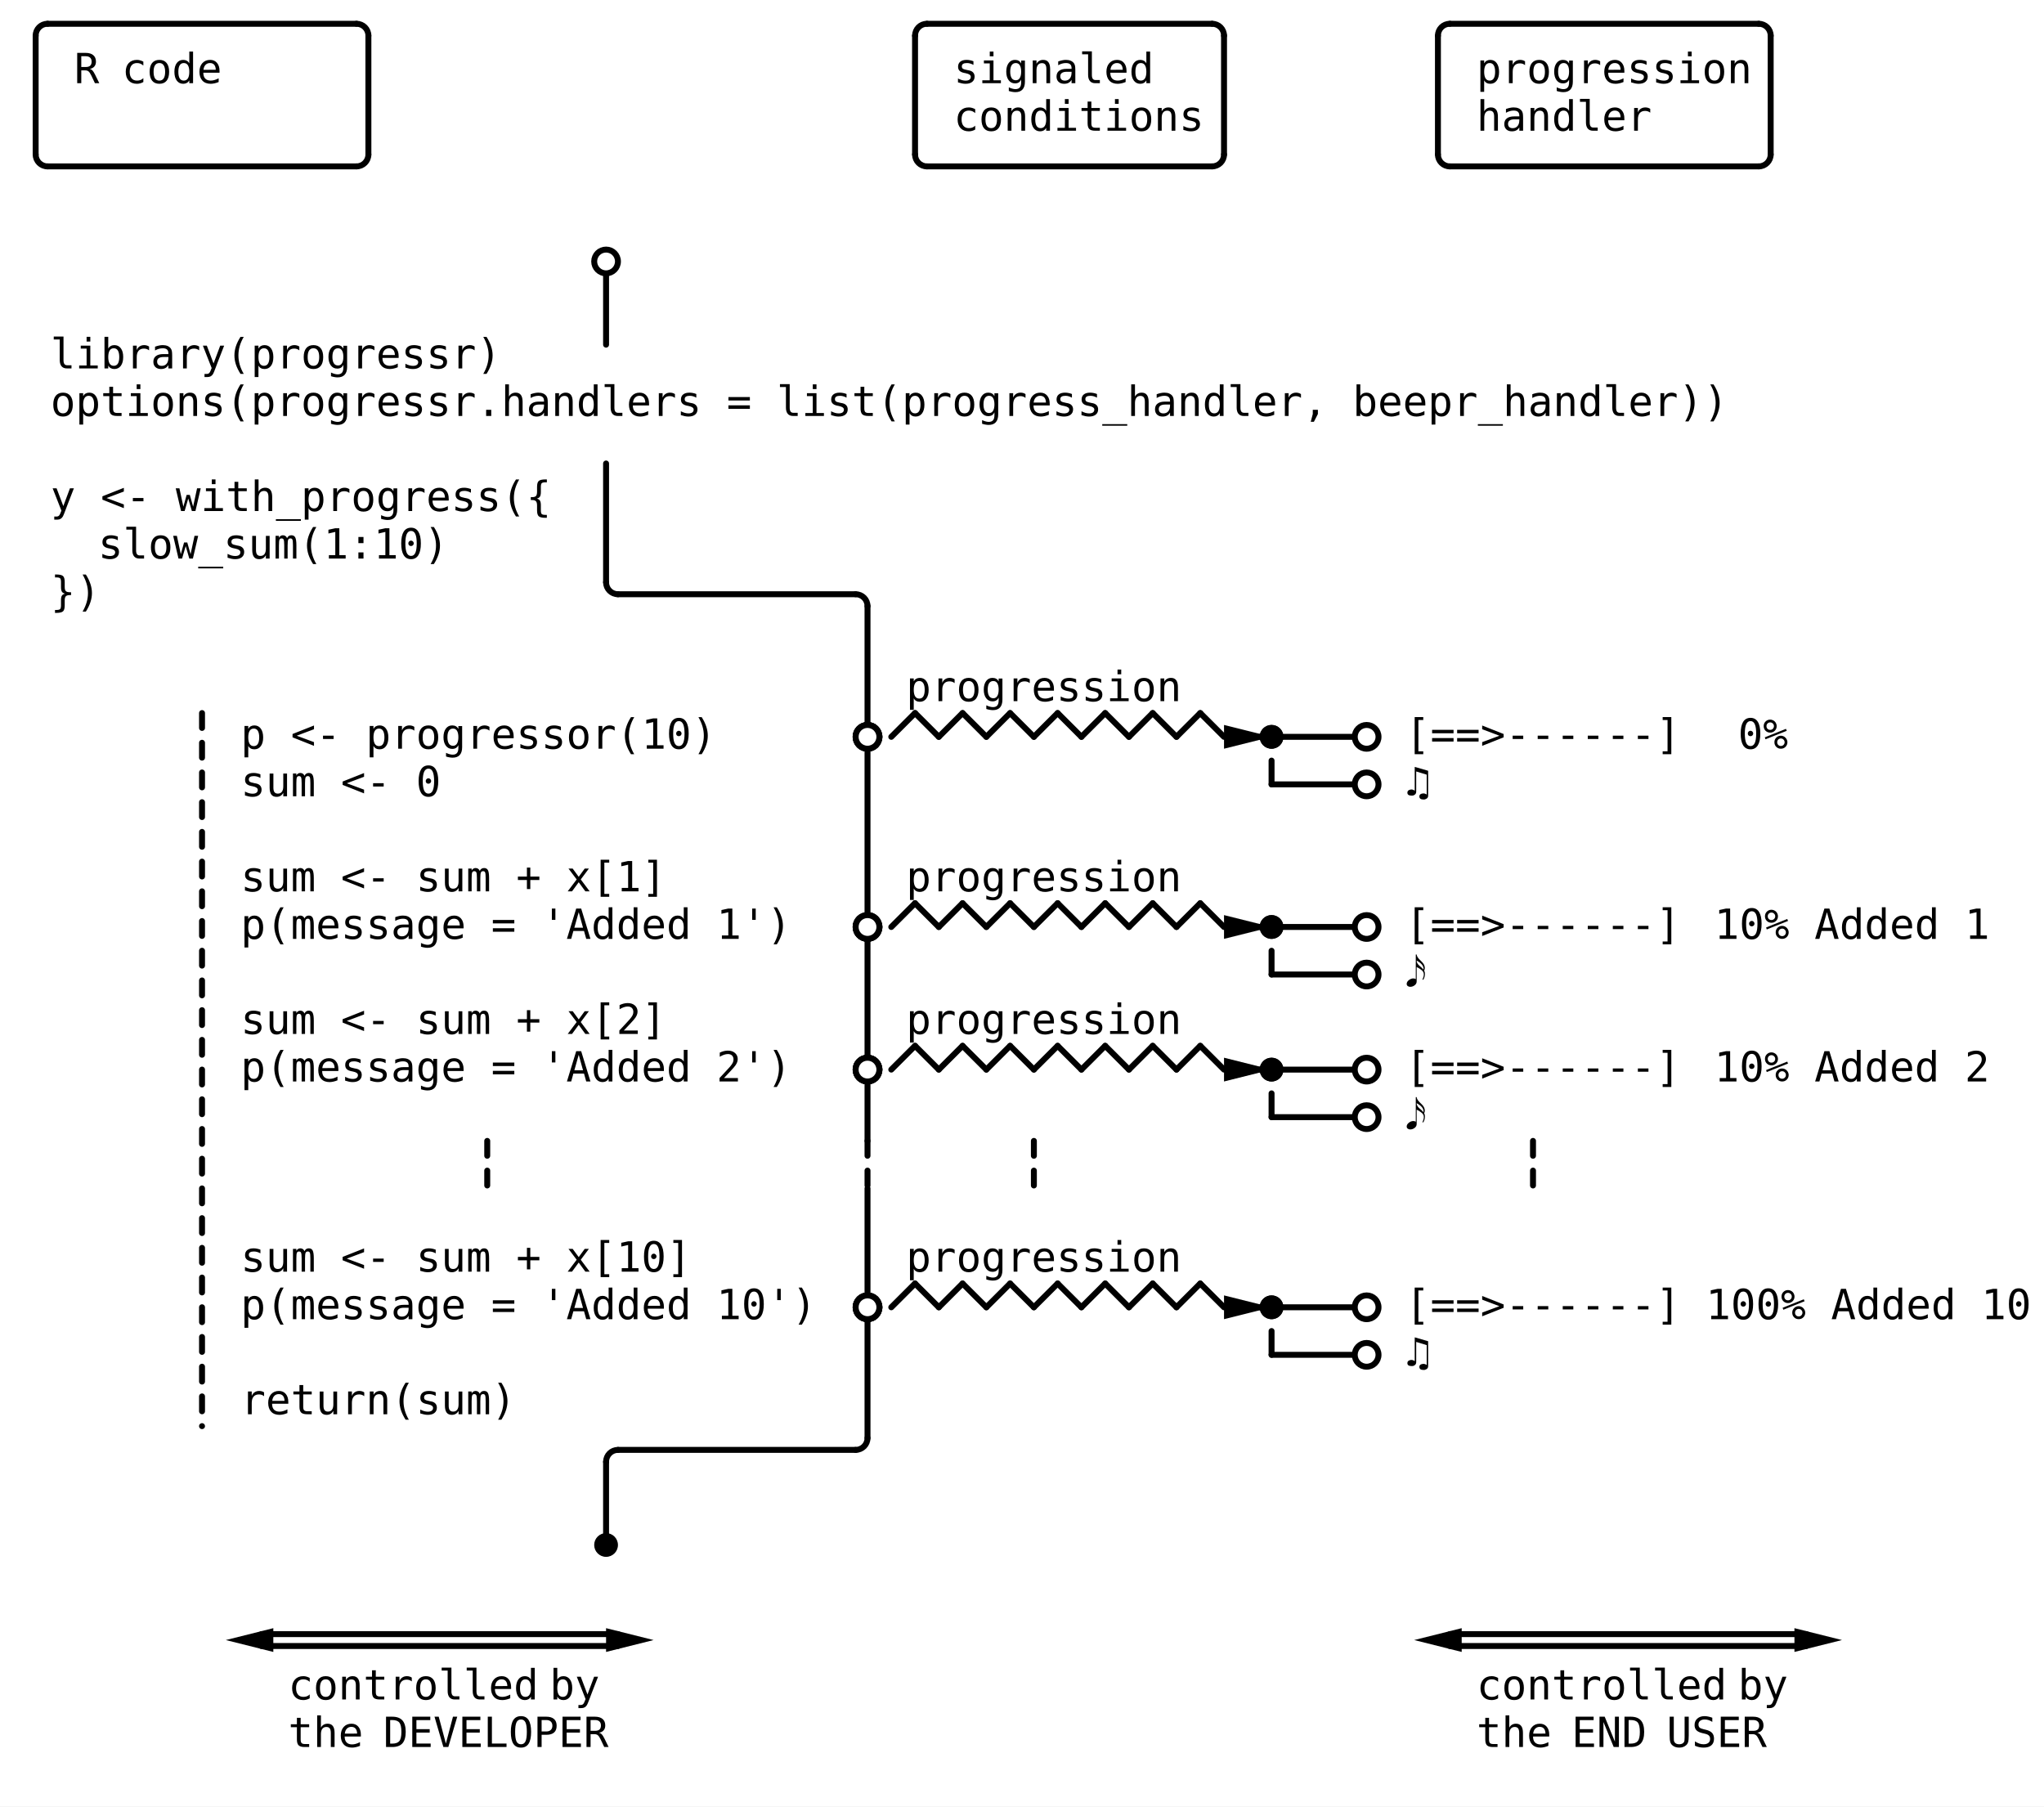
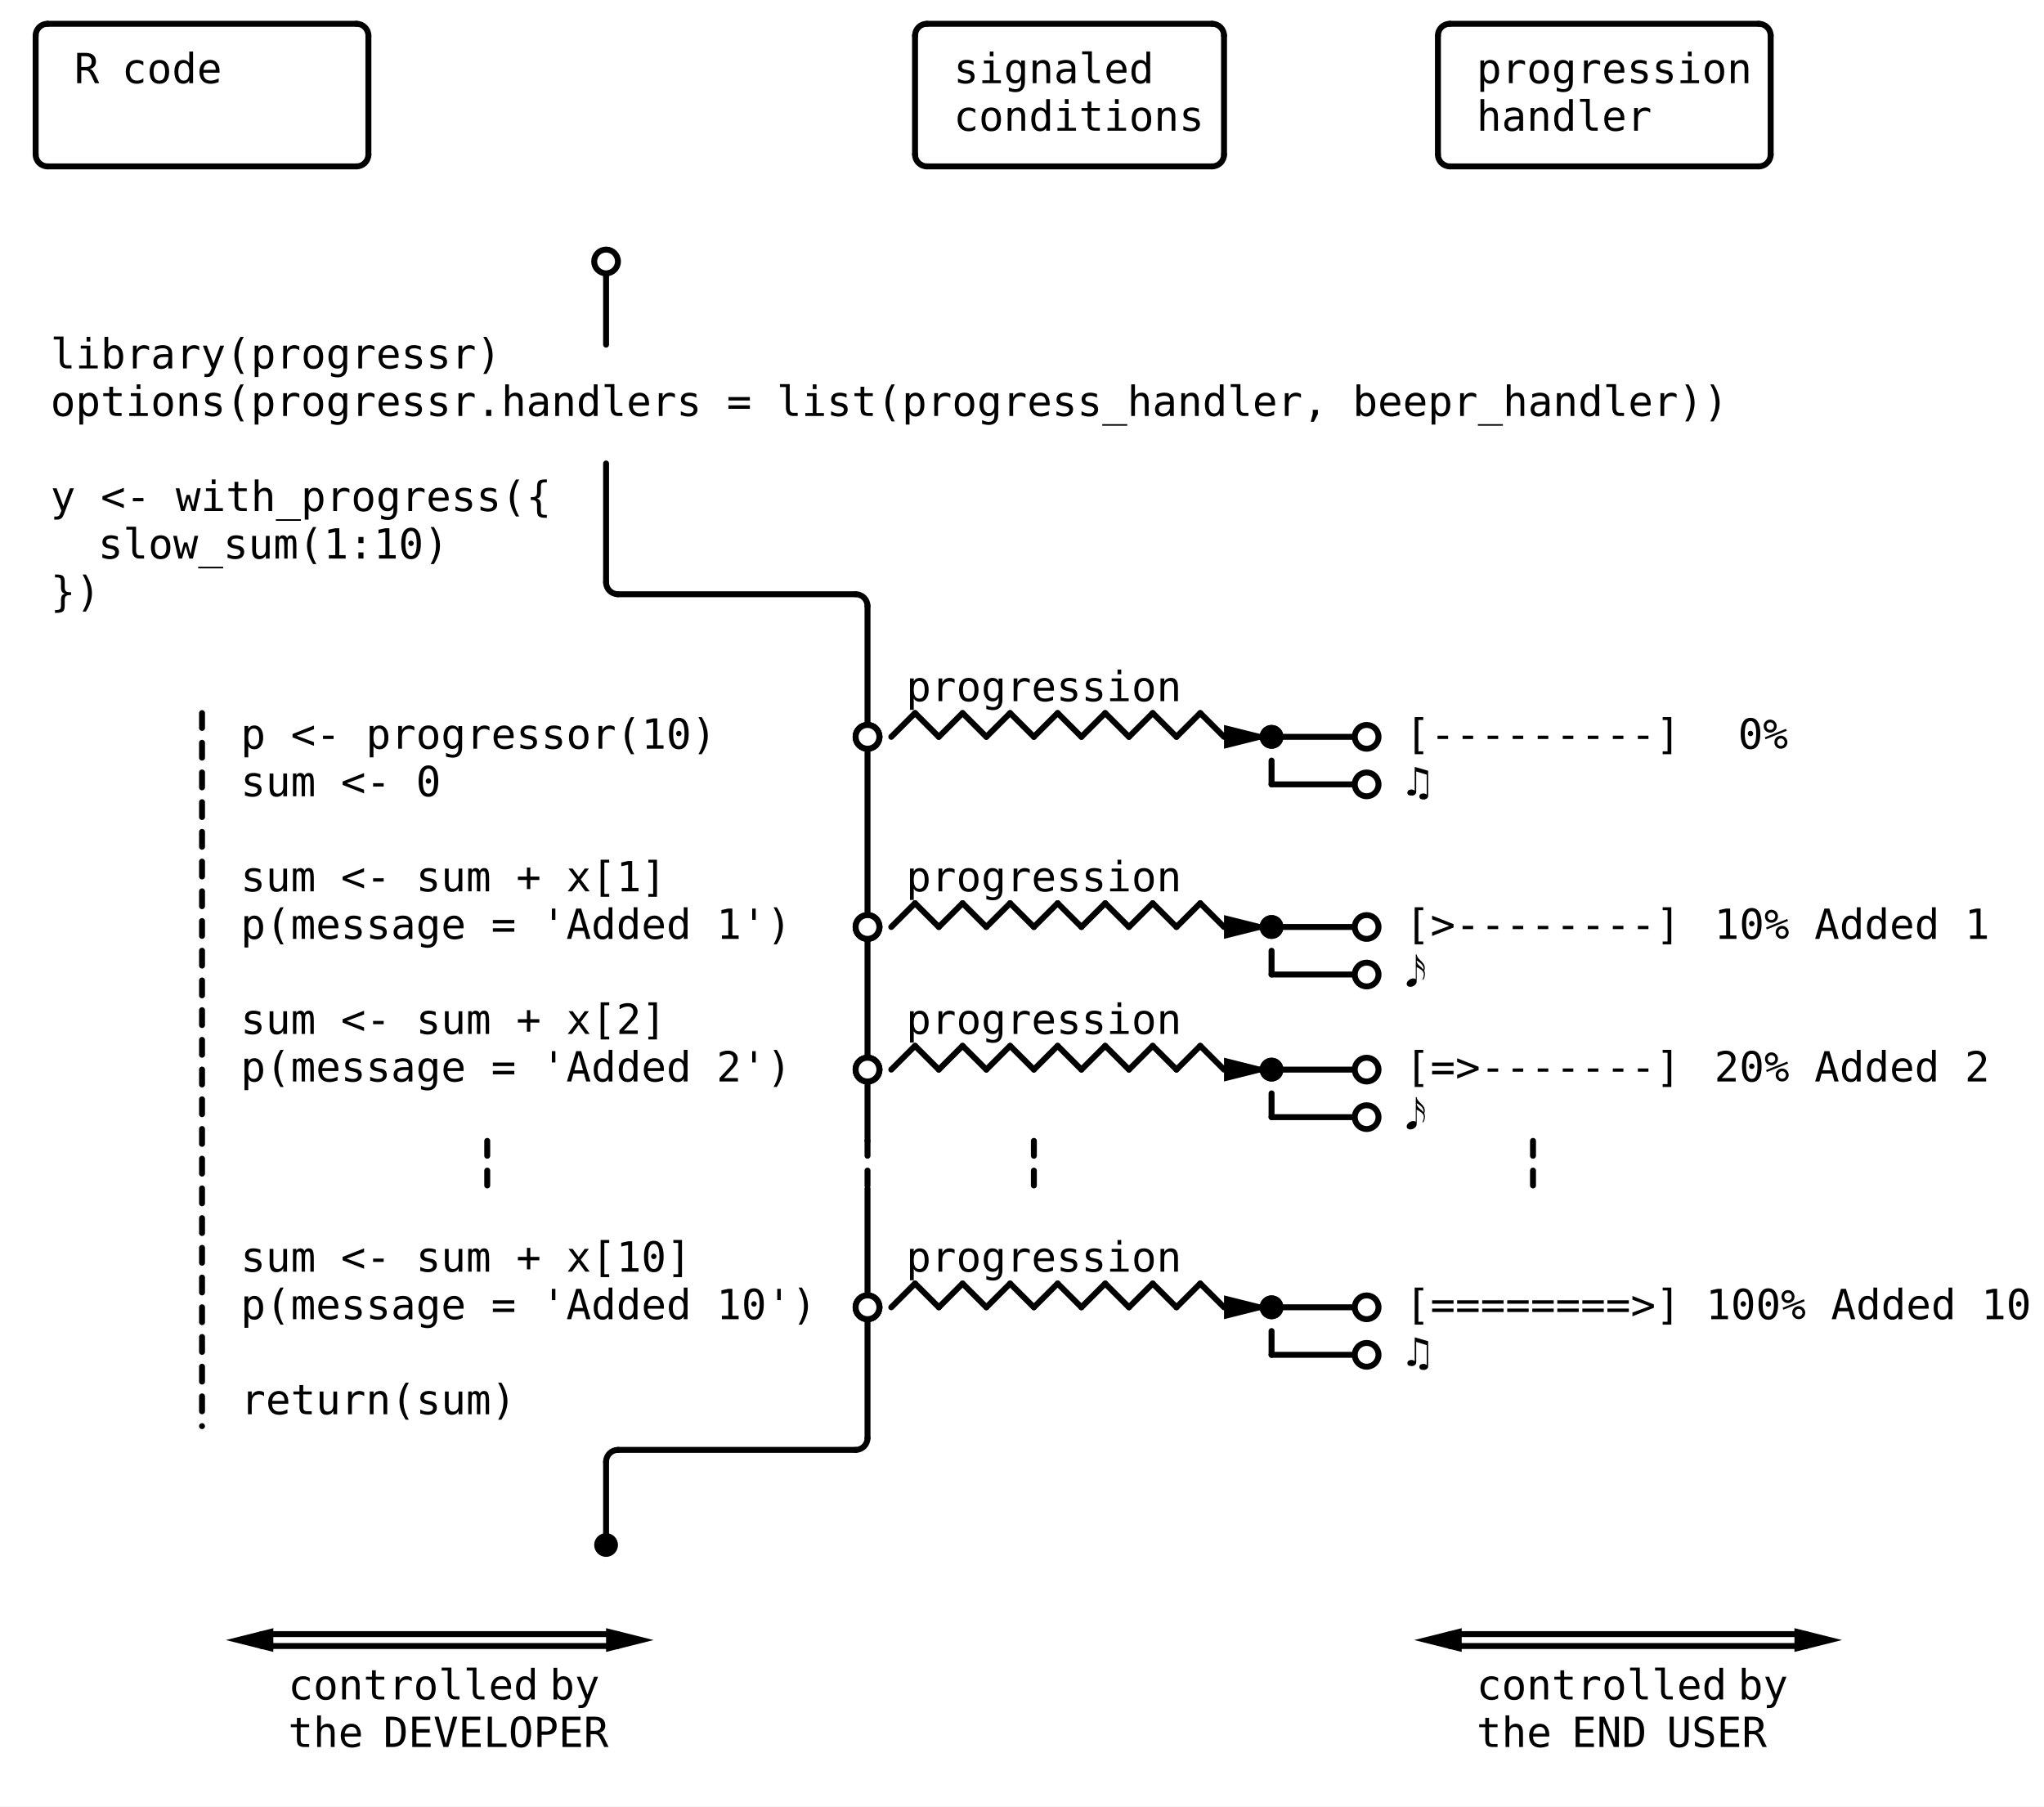
<svg xmlns="http://www.w3.org/2000/svg" class="bob" font-family="monospace" font-size="14" height="608" width="688">
  <defs>
    <marker id="triangle" markerHeight="8" markerWidth="8" orient="auto" refX="4" refY="2" viewBox="0 0 8 4">
      <polygon fill="black" points="0,0 0,4 8,2 0,0" />
    </marker>
    <marker id="clear_triangle" markerHeight="10" markerWidth="10" orient="auto" refX="1" refY="7" viewBox="0 0 20 14">
      <polygon fill="none" points="2,2 2,12 18,7 2,2" stroke="black" stroke-width="2" />
    </marker>
    <marker id="circle" markerHeight="5" markerWidth="5" orient="auto" refX="10" refY="10" viewBox="0 0 20 20">
      <circle cx="10" cy="10" fill="black" r="8" />
    </marker>
    <marker id="square" markerHeight="5" markerWidth="5" orient="auto" refX="10" refY="10" viewBox="0 0 20 20">
      <rect fill="black" height="20" width="20" x="0" y="0" />
    </marker>
    <marker id="open_circle" markerHeight="10" markerWidth="10" orient="auto" refX="10" refY="10" viewBox="0 0 20 20">
      <circle cx="10" cy="10" fill="white" r="4" stroke="black" stroke-width="2" />
    </marker>
    <marker id="big_open_circle" markerHeight="20" markerWidth="20" orient="auto" refX="20" refY="20" viewBox="0 0 40 40">
      <circle cx="20" cy="20" fill="white" r="6" stroke="black" stroke-width="2" />
    </marker>
  </defs>
  <style type="text/css">

    line,path {
      stroke: black;
      stroke-width: 2;
      stroke-opacity: 1;
      fill-opacity: 1;
      stroke-linecap: round;
      stroke-linejoin: miter;
    }
    line.dashed {
        stroke-dasharray: 5;
    }
    circle.solid {
      fill:black;
      stroke: black;
      stroke-width: 2;
      stroke-opacity: 1;
      fill-opacity: 1;
      stroke-linecap: round;
      stroke-linejoin: miter;
    }
    circle.open {
      fill:none;
      stroke: black;
      stroke-width: 2;
      stroke-opacity: 1;
      fill-opacity: 1;
      stroke-linecap: round;
      stroke-linejoin: miter;
    }
    tspan.head{
        fill: none;
        stroke: none;
    }
    
</style>
  <rect fill="white" height="608" width="688" x="0" y="0" />
  <g>
    <line x1="12" x2="12" y1="12" y2="52" />
    <path d="M 12 52 A 4 4 0 0 0 16 56" fill="none" />
    <path d="M 16 8 A 4 4 0 0 0 12 12" fill="none" />
  </g>
  <g>
    <line x1="16" x2="120" y1="8" y2="8" />
    <path d="M 124 12 A 4 4 0 0 0 120 8" fill="none" />
  </g>
  <g>
    <line x1="16" x2="120" y1="56" y2="56" />
    <path d="M 120 56 A 4 4 0 0 0 124 52" fill="none" />
  </g>
  <g>
    <line x1="88" x2="208" y1="550" y2="550" />
  </g>
  <g>
    <line marker-end="url(#triangle)" x1="88" x2="84" y1="552" y2="552" />
  </g>
  <g>
    <line x1="88" x2="208" y1="554" y2="554" />
  </g>
  <g>
    <line x1="124" x2="124" y1="12" y2="52" />
  </g>
  <g>
    <line x1="204" x2="204" y1="156" y2="196" />
    <path d="M 204 196 A 4 4 0 0 0 208 200" fill="none" />
  </g>
  <g>
    <line marker-end="url(#circle)" x1="204" x2="204" y1="492" y2="520" />
    <path d="M 208 488 A 4 4 0 0 0 204 492" fill="none" />
  </g>
  <g>
    <line x1="208" x2="288" y1="200" y2="200" />
    <path d="M 292 204 A 4 4 0 0 0 288 200" fill="none" />
    <line marker-end="url(#open_circle)" x1="292" x2="292" y1="204" y2="248" />
    <line marker-end="url(#open_circle)" marker-start="url(#open_circle)" x1="292" x2="292" y1="248" y2="312" />
    <line marker-start="url(#open_circle)" x1="292" x2="296" y1="248" y2="248" />
    <line marker-end="url(#open_circle)" marker-start="url(#open_circle)" x1="292" x2="292" y1="312" y2="360" />
    <line marker-start="url(#open_circle)" x1="292" x2="296" y1="312" y2="312" />
    <line marker-start="url(#open_circle)" x1="292" x2="292" y1="360" y2="384" />
    <line marker-start="url(#open_circle)" x1="292" x2="296" y1="360" y2="360" />
  </g>
  <g>
    <line x1="208" x2="288" y1="488" y2="488" />
    <path d="M 288 488 A 4 4 0 0 0 292 484" fill="none" />
    <line marker-start="url(#open_circle)" x1="292" x2="292" y1="440" y2="484" />
    <line marker-start="url(#open_circle)" x1="292" x2="296" y1="440" y2="440" />
  </g>
  <g>
    <line marker-end="url(#triangle)" x1="208" x2="212" y1="552" y2="552" />
  </g>
  <g>
    <line x1="308" x2="308" y1="12" y2="52" />
    <path d="M 308 52 A 4 4 0 0 0 312 56" fill="none" />
    <path d="M 312 8 A 4 4 0 0 0 308 12" fill="none" />
  </g>
  <g>
    <line x1="308" x2="300" y1="240" y2="248" />
    <line x1="308" x2="316" y1="240" y2="248" />
    <line x1="324" x2="316" y1="240" y2="248" />
    <line x1="324" x2="332" y1="240" y2="248" />
    <line x1="340" x2="332" y1="240" y2="248" />
    <line x1="340" x2="348" y1="240" y2="248" />
    <line x1="356" x2="348" y1="240" y2="248" />
    <line x1="356" x2="364" y1="240" y2="248" />
    <line x1="372" x2="364" y1="240" y2="248" />
    <line x1="372" x2="380" y1="240" y2="248" />
    <line x1="388" x2="380" y1="240" y2="248" />
    <line x1="388" x2="396" y1="240" y2="248" />
    <line x1="404" x2="396" y1="240" y2="248" />
    <line x1="404" x2="412" y1="240" y2="248" />
  </g>
  <g>
    <line x1="308" x2="300" y1="304" y2="312" />
    <line x1="308" x2="316" y1="304" y2="312" />
    <line x1="324" x2="316" y1="304" y2="312" />
    <line x1="324" x2="332" y1="304" y2="312" />
    <line x1="340" x2="332" y1="304" y2="312" />
    <line x1="340" x2="348" y1="304" y2="312" />
    <line x1="356" x2="348" y1="304" y2="312" />
    <line x1="356" x2="364" y1="304" y2="312" />
    <line x1="372" x2="364" y1="304" y2="312" />
    <line x1="372" x2="380" y1="304" y2="312" />
    <line x1="388" x2="380" y1="304" y2="312" />
    <line x1="388" x2="396" y1="304" y2="312" />
    <line x1="404" x2="396" y1="304" y2="312" />
    <line x1="404" x2="412" y1="304" y2="312" />
  </g>
  <g>
    <line x1="308" x2="300" y1="352" y2="360" />
    <line x1="308" x2="316" y1="352" y2="360" />
    <line x1="324" x2="316" y1="352" y2="360" />
    <line x1="324" x2="332" y1="352" y2="360" />
    <line x1="340" x2="332" y1="352" y2="360" />
    <line x1="340" x2="348" y1="352" y2="360" />
    <line x1="356" x2="348" y1="352" y2="360" />
    <line x1="356" x2="364" y1="352" y2="360" />
    <line x1="372" x2="364" y1="352" y2="360" />
    <line x1="372" x2="380" y1="352" y2="360" />
    <line x1="388" x2="380" y1="352" y2="360" />
    <line x1="388" x2="396" y1="352" y2="360" />
    <line x1="404" x2="396" y1="352" y2="360" />
    <line x1="404" x2="412" y1="352" y2="360" />
  </g>
  <g>
    <line x1="308" x2="300" y1="432" y2="440" />
    <line x1="308" x2="316" y1="432" y2="440" />
    <line x1="324" x2="316" y1="432" y2="440" />
    <line x1="324" x2="332" y1="432" y2="440" />
    <line x1="340" x2="332" y1="432" y2="440" />
    <line x1="340" x2="348" y1="432" y2="440" />
    <line x1="356" x2="348" y1="432" y2="440" />
    <line x1="356" x2="364" y1="432" y2="440" />
    <line x1="372" x2="364" y1="432" y2="440" />
    <line x1="372" x2="380" y1="432" y2="440" />
    <line x1="388" x2="380" y1="432" y2="440" />
    <line x1="388" x2="396" y1="432" y2="440" />
    <line x1="404" x2="396" y1="432" y2="440" />
    <line x1="404" x2="412" y1="432" y2="440" />
  </g>
  <g>
    <line x1="312" x2="408" y1="8" y2="8" />
    <path d="M 412 12 A 4 4 0 0 0 408 8" fill="none" />
  </g>
  <g>
    <line x1="312" x2="408" y1="56" y2="56" />
    <path d="M 408 56 A 4 4 0 0 0 412 52" fill="none" />
  </g>
  <g>
    <line x1="412" x2="412" y1="12" y2="52" />
  </g>
  <g>
    <line marker-end="url(#triangle)" x1="416" x2="420" y1="248" y2="248" />
  </g>
  <g>
    <line marker-end="url(#triangle)" x1="416" x2="420" y1="312" y2="312" />
  </g>
  <g>
    <line marker-end="url(#triangle)" x1="416" x2="420" y1="360" y2="360" />
  </g>
  <g>
    <line marker-end="url(#triangle)" x1="416" x2="420" y1="440" y2="440" />
  </g>
  <g>
    <line marker-start="url(#circle)" x1="428" x2="424" y1="248" y2="248" />
    <line marker-end="url(#open_circle)" marker-start="url(#circle)" x1="428" x2="460" y1="248" y2="248" />
  </g>
  <g>
    <line x1="428" x2="428" y1="264" y2="256" />
    <line marker-end="url(#open_circle)" x1="428" x2="460" y1="264" y2="264" />
  </g>
  <g>
    <line marker-start="url(#circle)" x1="428" x2="424" y1="312" y2="312" />
    <line marker-end="url(#open_circle)" marker-start="url(#circle)" x1="428" x2="460" y1="312" y2="312" />
  </g>
  <g>
    <line x1="428" x2="428" y1="328" y2="320" />
    <line marker-end="url(#open_circle)" x1="428" x2="460" y1="328" y2="328" />
  </g>
  <g>
    <line marker-start="url(#circle)" x1="428" x2="424" y1="360" y2="360" />
    <line marker-end="url(#open_circle)" marker-start="url(#circle)" x1="428" x2="460" y1="360" y2="360" />
  </g>
  <g>
    <line x1="428" x2="428" y1="376" y2="368" />
    <line marker-end="url(#open_circle)" x1="428" x2="460" y1="376" y2="376" />
  </g>
  <g>
    <line marker-start="url(#circle)" x1="428" x2="424" y1="440" y2="440" />
    <line marker-end="url(#open_circle)" marker-start="url(#circle)" x1="428" x2="460" y1="440" y2="440" />
  </g>
  <g>
    <line x1="428" x2="428" y1="456" y2="448" />
    <line marker-end="url(#open_circle)" x1="428" x2="460" y1="456" y2="456" />
  </g>
  <g>
    <line x1="484" x2="484" y1="12" y2="52" />
    <path d="M 484 52 A 4 4 0 0 0 488 56" fill="none" />
    <path d="M 488 8 A 4 4 0 0 0 484 12" fill="none" />
  </g>
  <g>
    <line x1="488" x2="592" y1="8" y2="8" />
    <path d="M 596 12 A 4 4 0 0 0 592 8" fill="none" />
  </g>
  <g>
    <line x1="488" x2="592" y1="56" y2="56" />
    <path d="M 592 56 A 4 4 0 0 0 596 52" fill="none" />
  </g>
  <g>
    <line x1="488" x2="608" y1="550" y2="550" />
  </g>
  <g>
    <line marker-end="url(#triangle)" x1="488" x2="484" y1="552" y2="552" />
  </g>
  <g>
    <line x1="488" x2="608" y1="554" y2="554" />
  </g>
  <g>
    <line x1="596" x2="596" y1="12" y2="52" />
  </g>
  <g>
    <line marker-end="url(#triangle)" x1="608" x2="612" y1="552" y2="552" />
  </g>
  <g>
    <line class="dashed" fill="none" x1="68" x2="68" y1="240" y2="480" />
  </g>
  <g>
    <line class="dashed" fill="none" x1="164" x2="164" y1="384" y2="400" />
  </g>
  <g>
    <line class="dashed" fill="none" x1="292" x2="292" y1="384" y2="400" />
    <line marker-end="url(#open_circle)" x1="292" x2="292" y1="400" y2="440" />
  </g>
  <g>
    <line class="dashed" fill="none" x1="348" x2="348" y1="384" y2="400" />
  </g>
  <g>
    <line class="dashed" fill="none" x1="516" x2="516" y1="384" y2="400" />
  </g>
  <g>
    <text x="17" y="124">
library(progressr)
</text>
  </g>
  <g>
    <text x="17" y="140">
options(progressr.handlers = list(progress_handler, beepr_handler))
</text>
  </g>
  <g>
    <text x="17" y="172">
y &lt;- with_progress({
</text>
  </g>
  <g>
    <text x="17" y="204">
})
</text>
  </g>
  <g>
    <text x="25" y="28">
R
</text>
  </g>
  <g>
    <text x="33" y="188">
slow_sum(1:10)
</text>
  </g>
  <g>
    <text x="41" y="28">
code
</text>
  </g>
  <g>
    <text x="81" y="252">
p &lt;- progressor(10)
</text>
  </g>
  <g>
    <text x="81" y="268">
sum &lt;- 0
</text>
  </g>
  <g>
    <text x="81" y="300">
sum &lt;- sum + x[1]
</text>
  </g>
  <g>
    <text x="81" y="316">
p(message = 'Added 1')
</text>
  </g>
  <g>
    <text x="81" y="348">
sum &lt;- sum + x[2]
</text>
  </g>
  <g>
    <text x="81" y="364">
p(message = 'Added 2')
</text>
  </g>
  <g>
    <text x="81" y="428">
sum &lt;- sum + x[10]
</text>
  </g>
  <g>
    <text x="81" y="444">
p(message = 'Added 10')
</text>
  </g>
  <g>
    <text x="81" y="476">
return(sum)
</text>
  </g>
  <g>
    <text x="97" y="572">
controlled
</text>
  </g>
  <g>
    <text x="97" y="588">
the
</text>
  </g>
  <g>
    <text x="129" y="588">
DEVELOPER
</text>
  </g>
  <g>
    <text x="185" y="572">
by
</text>
  </g>
  <g>
    <text x="305" y="236">
progression
</text>
  </g>
  <g>
    <text x="305" y="300">
progression
</text>
  </g>
  <g>
    <text x="305" y="348">
progression
</text>
  </g>
  <g>
    <text x="305" y="428">
progression
</text>
  </g>
  <g>
    <text x="321" y="28">
signaled
</text>
  </g>
  <g>
    <text x="321" y="44">
conditions
</text>
  </g>
  <g>
    <text x="473" y="252">
- [==&gt;------]
+ [---------]
</text>
  </g>
  <g>
    <text x="473" y="268">
♫
</text>
  </g>
  <g>
    <text x="473" y="316">
- [==&gt;------]
+ [&gt;--------]
</text>
  </g>
  <g>
    <text x="473" y="332">
𝅘𝅥𝅯
</text>
  </g>
  <g>
    <text x="473" y="364">
- [==&gt;------]
+ [=&gt;-------]
</text>
  </g>
  <g>
    <text x="473" y="380">
𝅘𝅥𝅯
</text>
  </g>
  <g>
    <text x="473" y="444">
- [==&gt;------] 100% Added 10
+ [========&gt;] 100% Added 10
</text>
  </g>
  <g>
    <text x="473" y="460">
♫
</text>
  </g>
  <g>
    <text x="497" y="28">
progression
</text>
  </g>
  <g>
    <text x="497" y="44">
handler
</text>
  </g>
  <g>
    <text x="497" y="572">
controlled
</text>
  </g>
  <g>
    <text x="497" y="588">
the
</text>
  </g>
  <g>
    <text x="529" y="588">
END
</text>
  </g>
  <g>
    <text x="561" y="588">
USER
</text>
  </g>
  <g>
    <text x="577" y="316">
10% Added 1
</text>
  </g>
  <g>
    <text x="577" y="364">
- 10% Added 2
+ 20% Added 2
</text>
  </g>
  <g>
    <text x="585" y="252">
0%
</text>
  </g>
  <g>
    <text x="585" y="572">
by
</text>
  </g>
  <g>
    <line marker-start="url(#open_circle)" x1="204" x2="204" y1="88" y2="116" />
  </g>
</svg>
